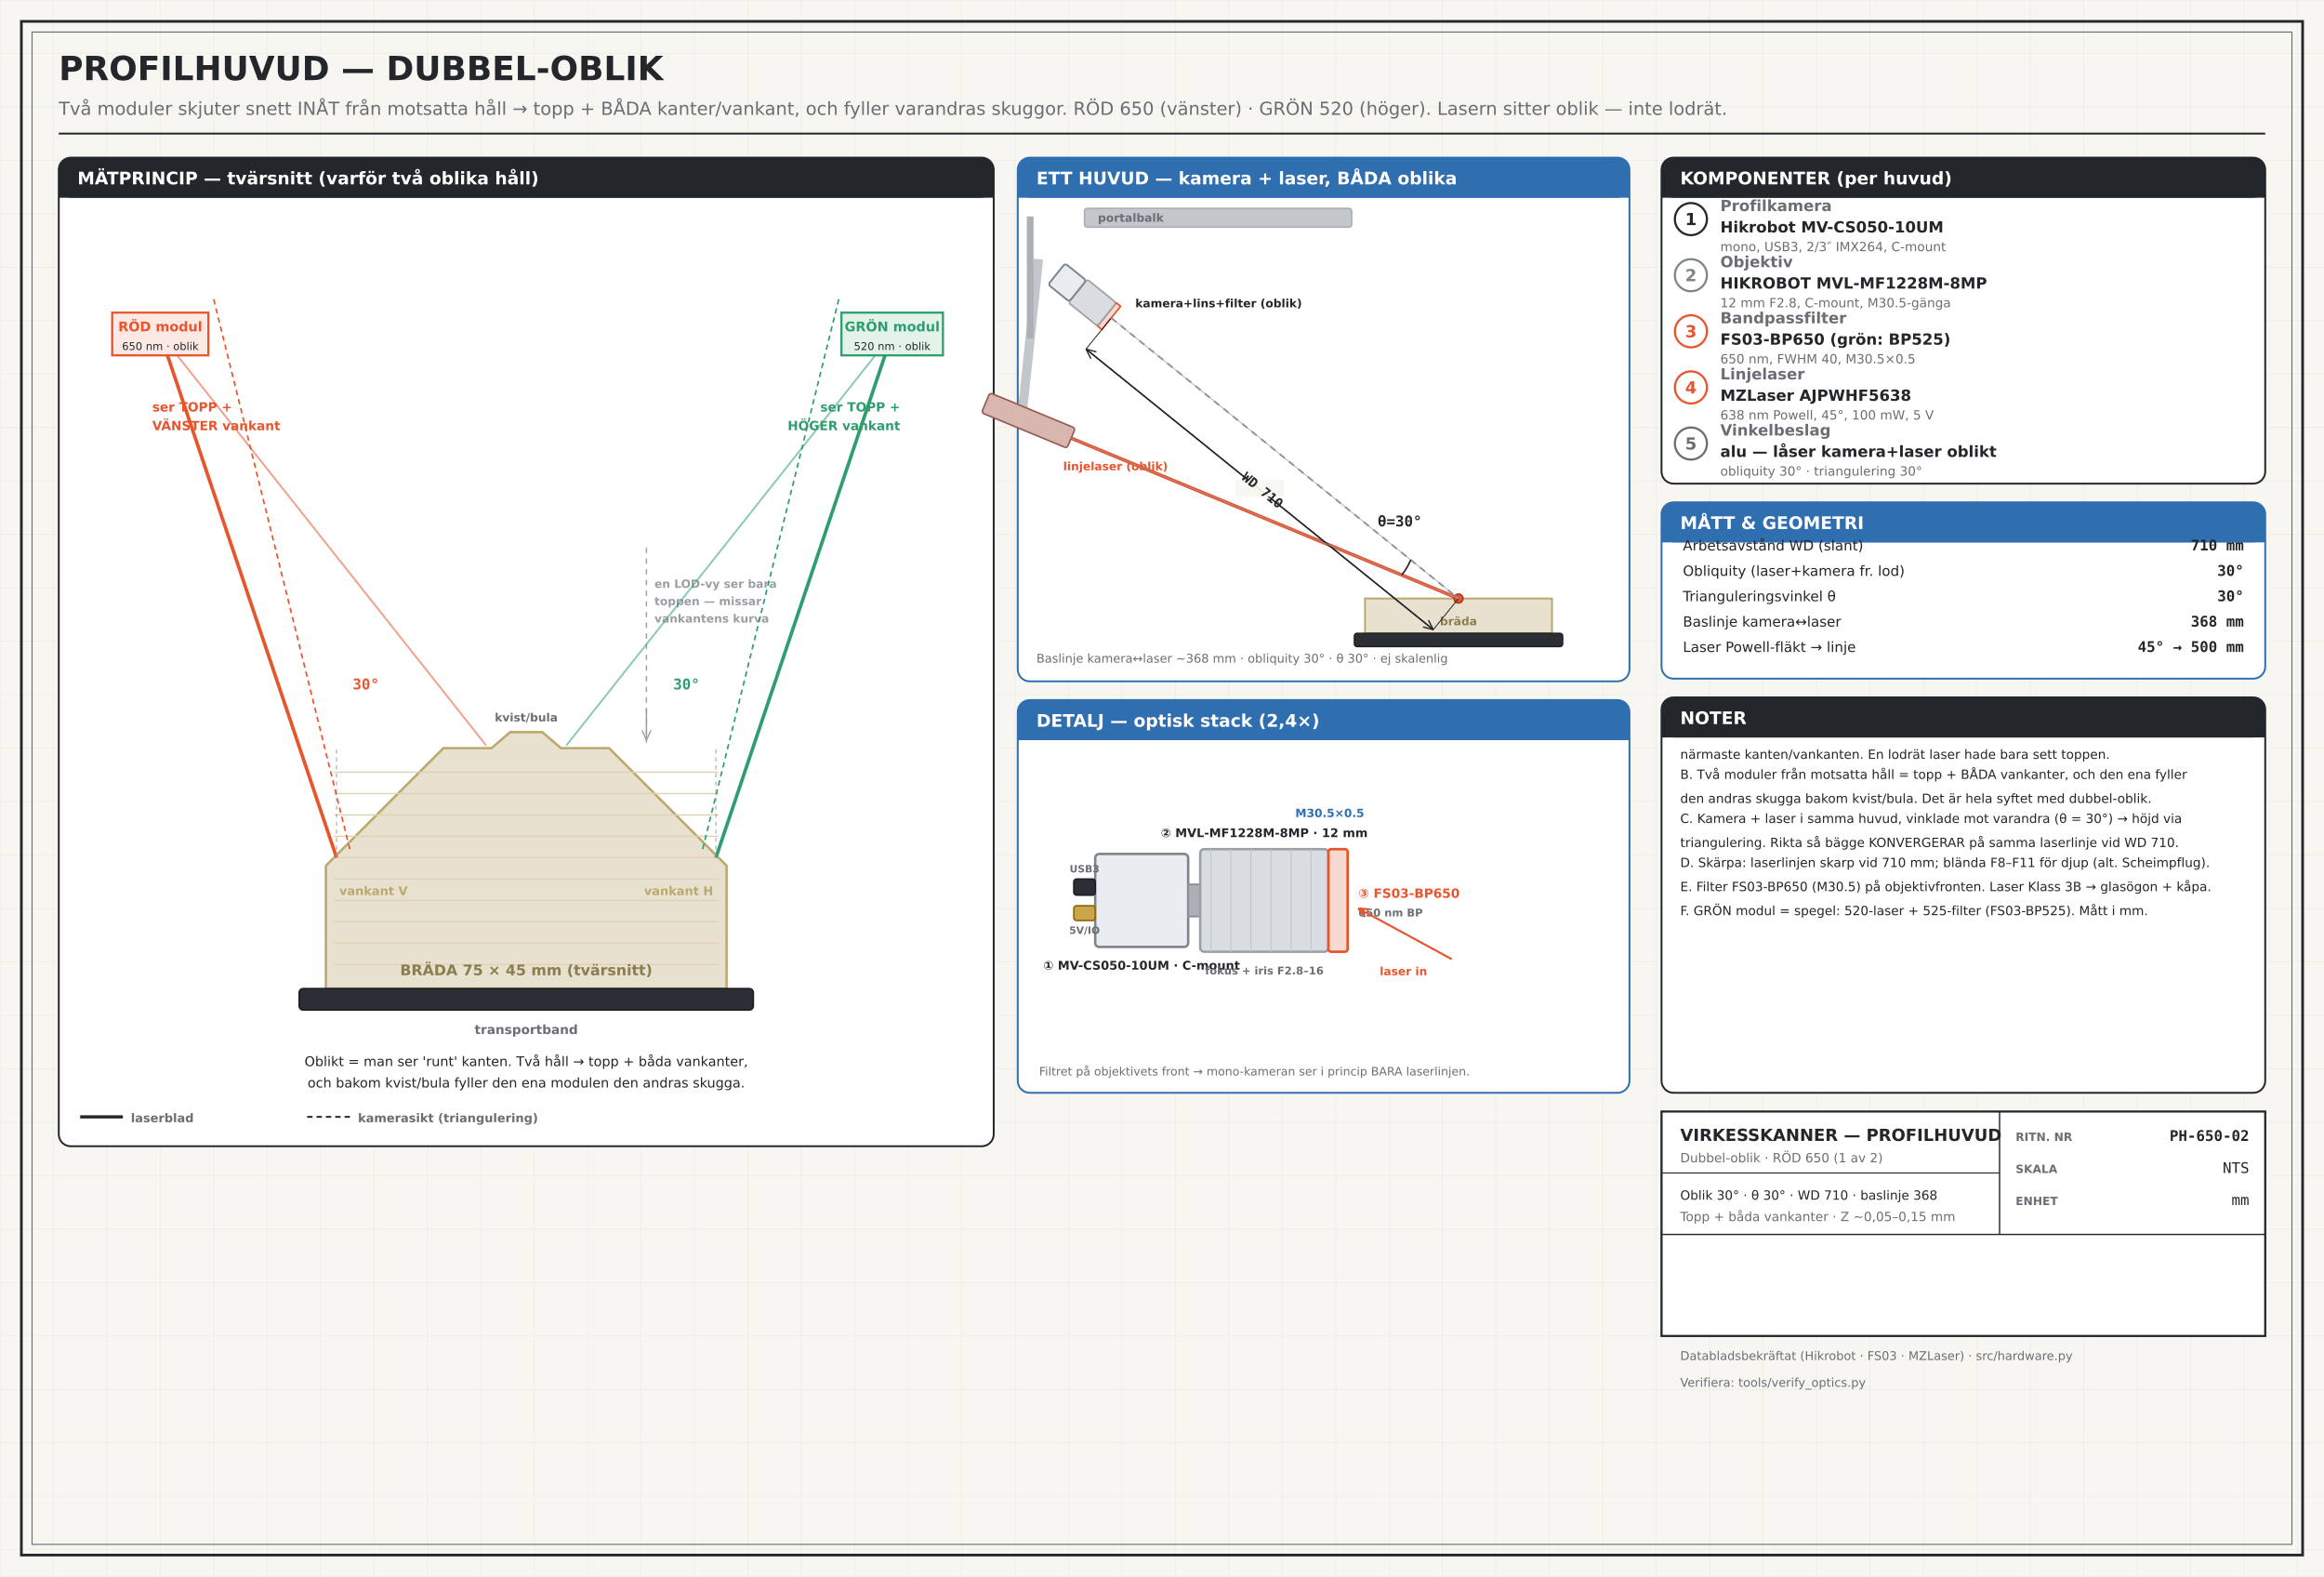
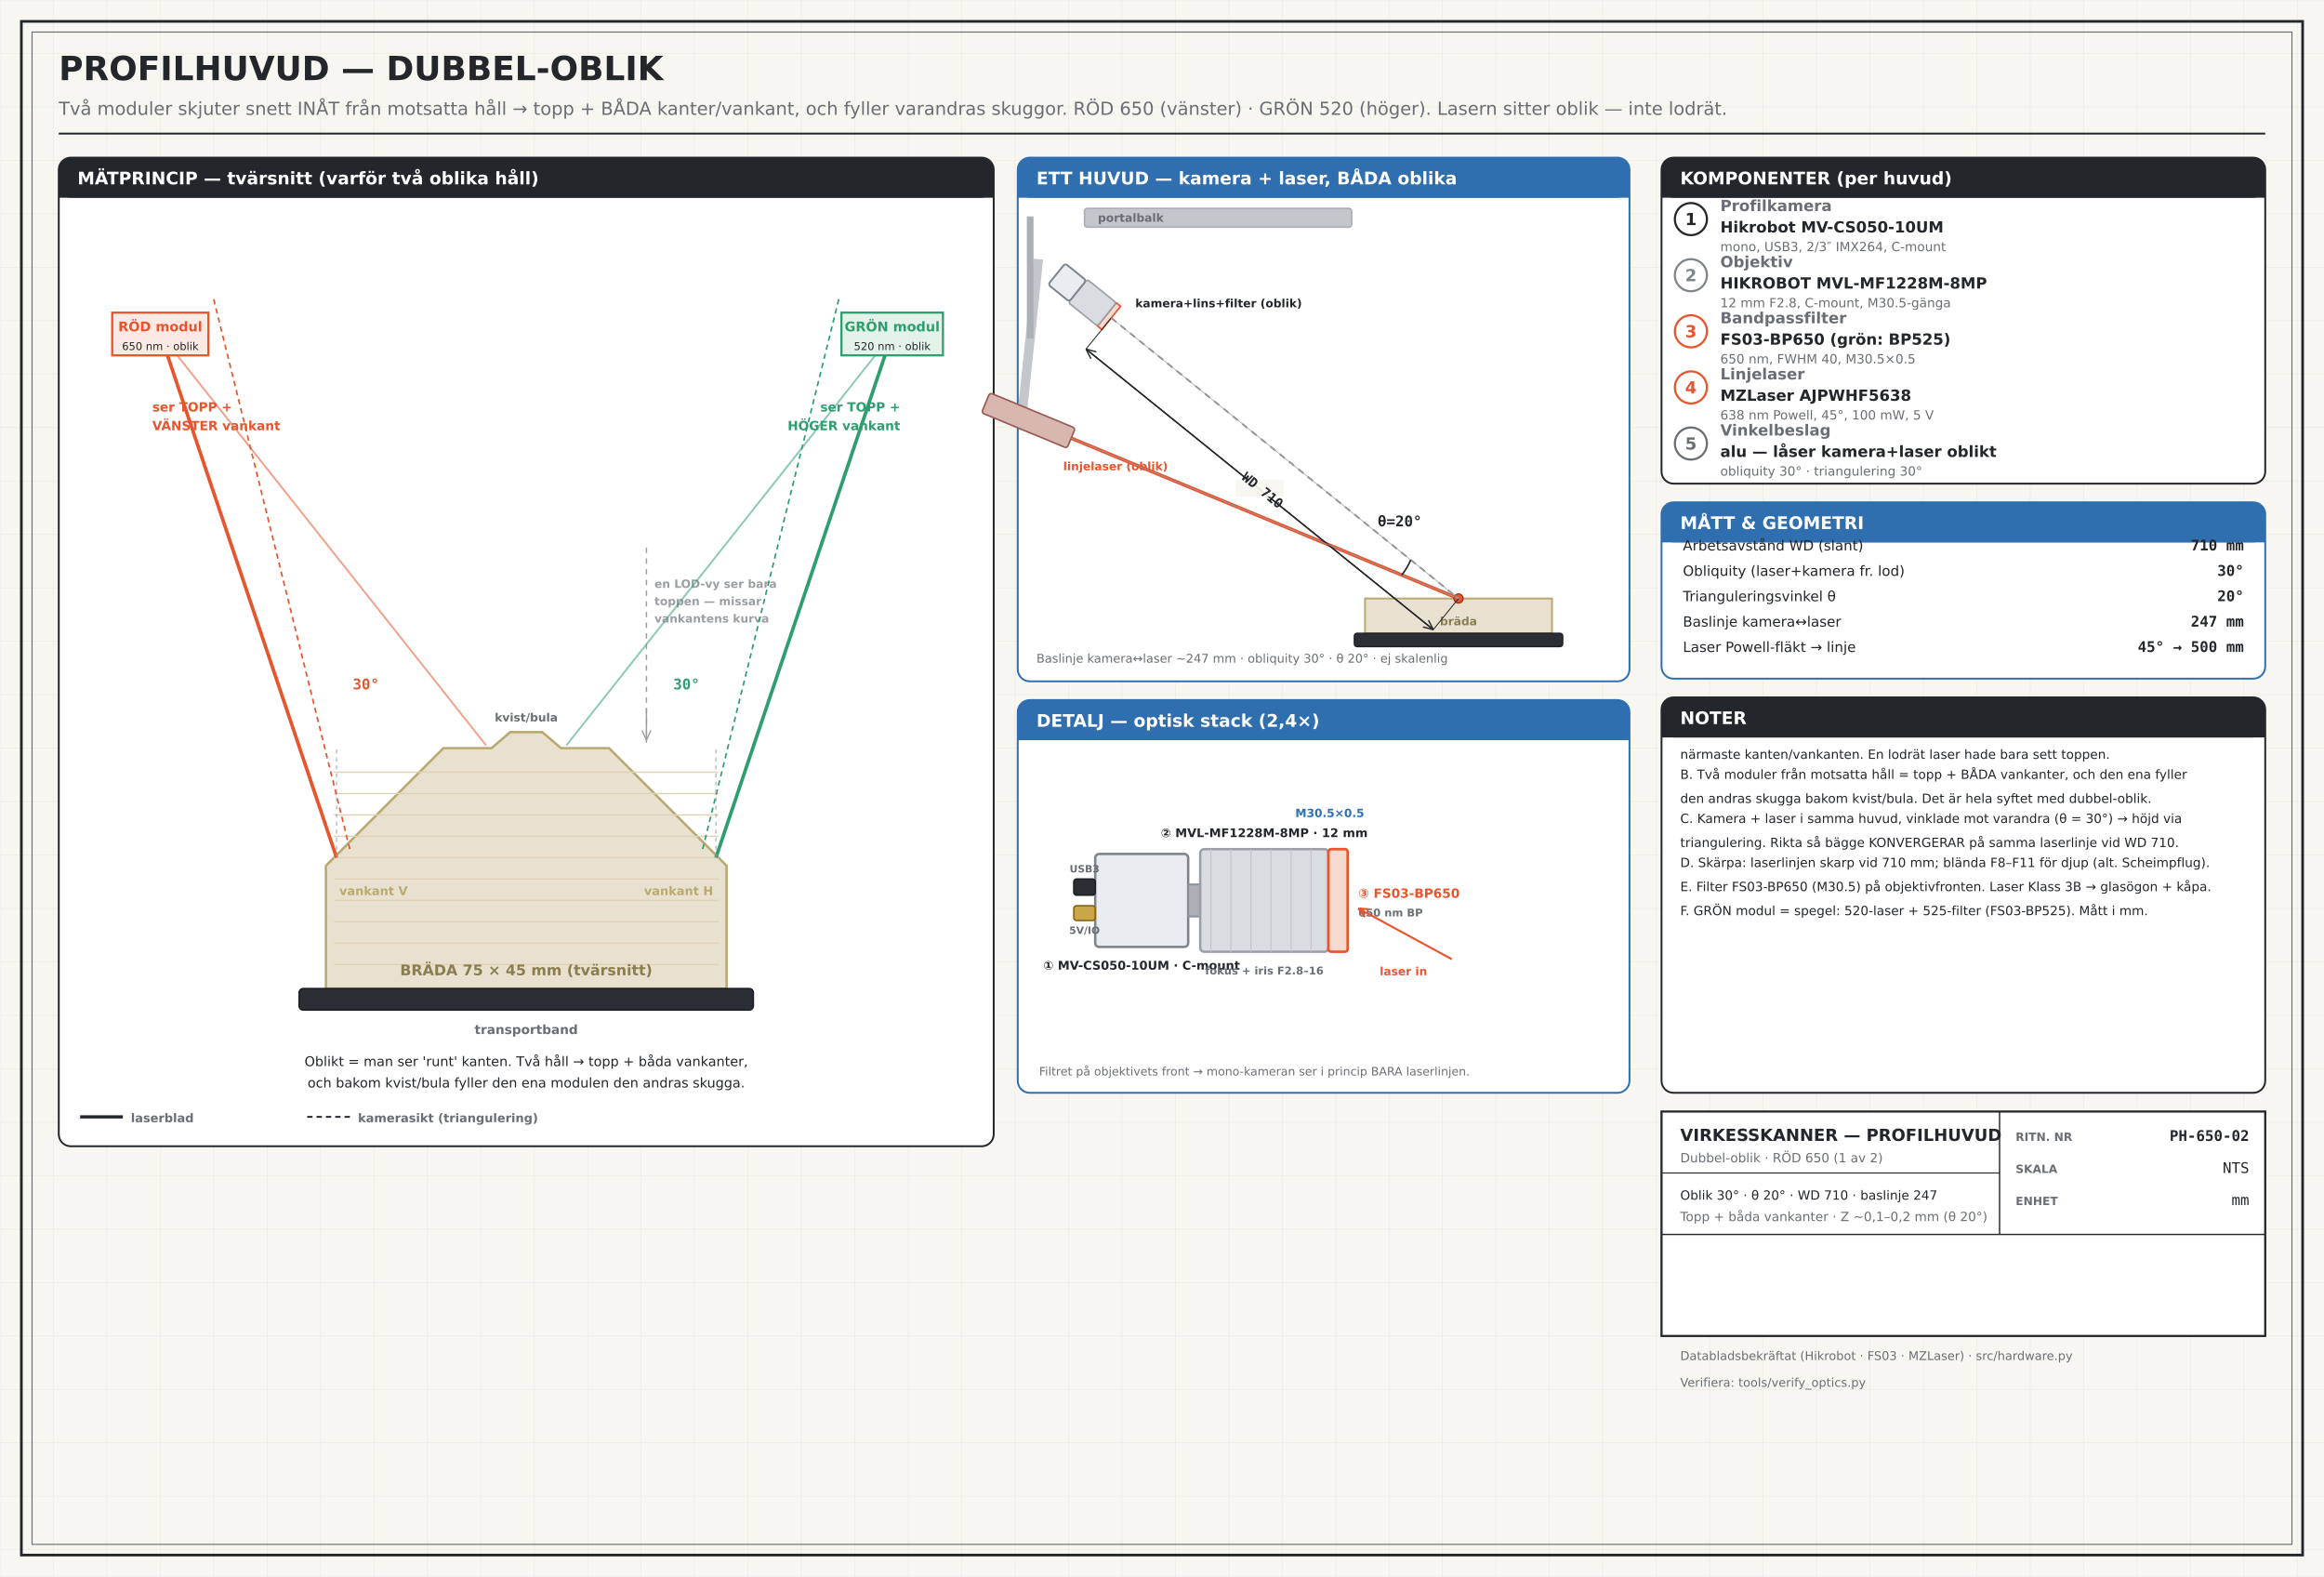
<svg xmlns="http://www.w3.org/2000/svg" width="1740" height="1180" viewBox="0 0 1740 1180" font-family="'IBM Plex Sans','DejaVu Sans',sans-serif">
  <rect width="1740" height="1180" fill="#f7f6f1" />
  <g opacity="0.6">
    <line x1="0.0" y1="0.0" x2="0.0" y2="1180.0" stroke="#e4e2da" stroke-width="0.5" opacity="1" />
    <line x1="40.0" y1="0.0" x2="40.0" y2="1180.0" stroke="#e4e2da" stroke-width="0.5" opacity="1" />
    <line x1="80.0" y1="0.0" x2="80.0" y2="1180.0" stroke="#e4e2da" stroke-width="0.5" opacity="1" />
    <line x1="120.0" y1="0.0" x2="120.0" y2="1180.0" stroke="#e4e2da" stroke-width="0.5" opacity="1" />
    <line x1="160.0" y1="0.0" x2="160.0" y2="1180.0" stroke="#e4e2da" stroke-width="0.5" opacity="1" />
    <line x1="200.0" y1="0.0" x2="200.0" y2="1180.0" stroke="#e4e2da" stroke-width="0.5" opacity="1" />
    <line x1="240.0" y1="0.0" x2="240.0" y2="1180.0" stroke="#e4e2da" stroke-width="0.5" opacity="1" />
    <line x1="280.0" y1="0.0" x2="280.0" y2="1180.0" stroke="#e4e2da" stroke-width="0.5" opacity="1" />
    <line x1="320.0" y1="0.0" x2="320.0" y2="1180.0" stroke="#e4e2da" stroke-width="0.5" opacity="1" />
    <line x1="360.0" y1="0.0" x2="360.0" y2="1180.0" stroke="#e4e2da" stroke-width="0.5" opacity="1" />
    <line x1="400.0" y1="0.0" x2="400.0" y2="1180.0" stroke="#e4e2da" stroke-width="0.5" opacity="1" />
    <line x1="440.0" y1="0.0" x2="440.0" y2="1180.0" stroke="#e4e2da" stroke-width="0.5" opacity="1" />
    <line x1="480.0" y1="0.0" x2="480.0" y2="1180.0" stroke="#e4e2da" stroke-width="0.5" opacity="1" />
    <line x1="520.0" y1="0.0" x2="520.0" y2="1180.0" stroke="#e4e2da" stroke-width="0.5" opacity="1" />
    <line x1="560.0" y1="0.0" x2="560.0" y2="1180.0" stroke="#e4e2da" stroke-width="0.5" opacity="1" />
    <line x1="600.0" y1="0.0" x2="600.0" y2="1180.0" stroke="#e4e2da" stroke-width="0.5" opacity="1" />
    <line x1="640.0" y1="0.0" x2="640.0" y2="1180.0" stroke="#e4e2da" stroke-width="0.5" opacity="1" />
    <line x1="680.0" y1="0.0" x2="680.0" y2="1180.0" stroke="#e4e2da" stroke-width="0.5" opacity="1" />
    <line x1="720.0" y1="0.0" x2="720.0" y2="1180.0" stroke="#e4e2da" stroke-width="0.5" opacity="1" />
    <line x1="760.0" y1="0.0" x2="760.0" y2="1180.0" stroke="#e4e2da" stroke-width="0.5" opacity="1" />
    <line x1="800.0" y1="0.0" x2="800.0" y2="1180.0" stroke="#e4e2da" stroke-width="0.5" opacity="1" />
    <line x1="840.0" y1="0.0" x2="840.0" y2="1180.0" stroke="#e4e2da" stroke-width="0.5" opacity="1" />
    <line x1="880.0" y1="0.0" x2="880.0" y2="1180.0" stroke="#e4e2da" stroke-width="0.5" opacity="1" />
    <line x1="920.0" y1="0.0" x2="920.0" y2="1180.0" stroke="#e4e2da" stroke-width="0.5" opacity="1" />
    <line x1="960.0" y1="0.0" x2="960.0" y2="1180.0" stroke="#e4e2da" stroke-width="0.5" opacity="1" />
    <line x1="1000.0" y1="0.0" x2="1000.0" y2="1180.0" stroke="#e4e2da" stroke-width="0.5" opacity="1" />
    <line x1="1040.0" y1="0.0" x2="1040.0" y2="1180.0" stroke="#e4e2da" stroke-width="0.5" opacity="1" />
    <line x1="1080.0" y1="0.0" x2="1080.0" y2="1180.0" stroke="#e4e2da" stroke-width="0.5" opacity="1" />
    <line x1="1120.0" y1="0.0" x2="1120.0" y2="1180.0" stroke="#e4e2da" stroke-width="0.5" opacity="1" />
    <line x1="1160.0" y1="0.0" x2="1160.0" y2="1180.0" stroke="#e4e2da" stroke-width="0.5" opacity="1" />
    <line x1="1200.0" y1="0.0" x2="1200.0" y2="1180.0" stroke="#e4e2da" stroke-width="0.5" opacity="1" />
    <line x1="1240.0" y1="0.0" x2="1240.0" y2="1180.0" stroke="#e4e2da" stroke-width="0.5" opacity="1" />
    <line x1="1280.0" y1="0.0" x2="1280.0" y2="1180.0" stroke="#e4e2da" stroke-width="0.5" opacity="1" />
    <line x1="1320.0" y1="0.0" x2="1320.0" y2="1180.0" stroke="#e4e2da" stroke-width="0.5" opacity="1" />
    <line x1="1360.0" y1="0.0" x2="1360.0" y2="1180.0" stroke="#e4e2da" stroke-width="0.5" opacity="1" />
    <line x1="1400.0" y1="0.0" x2="1400.0" y2="1180.0" stroke="#e4e2da" stroke-width="0.5" opacity="1" />
    <line x1="1440.0" y1="0.0" x2="1440.0" y2="1180.0" stroke="#e4e2da" stroke-width="0.5" opacity="1" />
    <line x1="1480.0" y1="0.0" x2="1480.0" y2="1180.0" stroke="#e4e2da" stroke-width="0.5" opacity="1" />
    <line x1="1520.0" y1="0.0" x2="1520.0" y2="1180.0" stroke="#e4e2da" stroke-width="0.5" opacity="1" />
    <line x1="1560.0" y1="0.0" x2="1560.0" y2="1180.0" stroke="#e4e2da" stroke-width="0.5" opacity="1" />
    <line x1="1600.0" y1="0.0" x2="1600.0" y2="1180.0" stroke="#e4e2da" stroke-width="0.5" opacity="1" />
    <line x1="1640.0" y1="0.0" x2="1640.0" y2="1180.0" stroke="#e4e2da" stroke-width="0.5" opacity="1" />
    <line x1="1680.0" y1="0.0" x2="1680.0" y2="1180.0" stroke="#e4e2da" stroke-width="0.5" opacity="1" />
    <line x1="1720.0" y1="0.0" x2="1720.0" y2="1180.0" stroke="#e4e2da" stroke-width="0.5" opacity="1" />
    <line x1="0.0" y1="0.0" x2="1740.0" y2="0.0" stroke="#e4e2da" stroke-width="0.5" opacity="1" />
    <line x1="0.0" y1="40.0" x2="1740.0" y2="40.0" stroke="#e4e2da" stroke-width="0.5" opacity="1" />
    <line x1="0.0" y1="80.0" x2="1740.0" y2="80.0" stroke="#e4e2da" stroke-width="0.5" opacity="1" />
    <line x1="0.0" y1="120.0" x2="1740.0" y2="120.0" stroke="#e4e2da" stroke-width="0.5" opacity="1" />
    <line x1="0.0" y1="160.0" x2="1740.0" y2="160.0" stroke="#e4e2da" stroke-width="0.5" opacity="1" />
    <line x1="0.0" y1="200.0" x2="1740.0" y2="200.0" stroke="#e4e2da" stroke-width="0.5" opacity="1" />
    <line x1="0.0" y1="240.0" x2="1740.0" y2="240.0" stroke="#e4e2da" stroke-width="0.5" opacity="1" />
    <line x1="0.0" y1="280.0" x2="1740.0" y2="280.0" stroke="#e4e2da" stroke-width="0.5" opacity="1" />
    <line x1="0.0" y1="320.0" x2="1740.0" y2="320.0" stroke="#e4e2da" stroke-width="0.5" opacity="1" />
    <line x1="0.0" y1="360.0" x2="1740.0" y2="360.0" stroke="#e4e2da" stroke-width="0.5" opacity="1" />
    <line x1="0.0" y1="400.0" x2="1740.0" y2="400.0" stroke="#e4e2da" stroke-width="0.5" opacity="1" />
    <line x1="0.0" y1="440.0" x2="1740.0" y2="440.0" stroke="#e4e2da" stroke-width="0.5" opacity="1" />
    <line x1="0.0" y1="480.0" x2="1740.0" y2="480.0" stroke="#e4e2da" stroke-width="0.5" opacity="1" />
    <line x1="0.0" y1="520.0" x2="1740.0" y2="520.0" stroke="#e4e2da" stroke-width="0.5" opacity="1" />
    <line x1="0.0" y1="560.0" x2="1740.0" y2="560.0" stroke="#e4e2da" stroke-width="0.5" opacity="1" />
    <line x1="0.0" y1="600.0" x2="1740.0" y2="600.0" stroke="#e4e2da" stroke-width="0.5" opacity="1" />
    <line x1="0.0" y1="640.0" x2="1740.0" y2="640.0" stroke="#e4e2da" stroke-width="0.5" opacity="1" />
    <line x1="0.0" y1="680.0" x2="1740.0" y2="680.0" stroke="#e4e2da" stroke-width="0.5" opacity="1" />
    <line x1="0.0" y1="720.0" x2="1740.0" y2="720.0" stroke="#e4e2da" stroke-width="0.5" opacity="1" />
    <line x1="0.0" y1="760.0" x2="1740.0" y2="760.0" stroke="#e4e2da" stroke-width="0.5" opacity="1" />
    <line x1="0.0" y1="800.0" x2="1740.0" y2="800.0" stroke="#e4e2da" stroke-width="0.5" opacity="1" />
    <line x1="0.0" y1="840.0" x2="1740.0" y2="840.0" stroke="#e4e2da" stroke-width="0.5" opacity="1" />
    <line x1="0.0" y1="880.0" x2="1740.0" y2="880.0" stroke="#e4e2da" stroke-width="0.5" opacity="1" />
    <line x1="0.0" y1="920.0" x2="1740.0" y2="920.0" stroke="#e4e2da" stroke-width="0.5" opacity="1" />
    <line x1="0.0" y1="960.0" x2="1740.0" y2="960.0" stroke="#e4e2da" stroke-width="0.5" opacity="1" />
    <line x1="0.0" y1="1000.0" x2="1740.0" y2="1000.0" stroke="#e4e2da" stroke-width="0.5" opacity="1" />
    <line x1="0.0" y1="1040.0" x2="1740.0" y2="1040.0" stroke="#e4e2da" stroke-width="0.5" opacity="1" />
    <line x1="0.0" y1="1080.0" x2="1740.0" y2="1080.0" stroke="#e4e2da" stroke-width="0.5" opacity="1" />
    <line x1="0.0" y1="1120.0" x2="1740.0" y2="1120.0" stroke="#e4e2da" stroke-width="0.5" opacity="1" />
    <line x1="0.0" y1="1160.0" x2="1740.0" y2="1160.0" stroke="#e4e2da" stroke-width="0.5" opacity="1" />
  </g>
  <rect x="16.0" y="16.0" width="1708.0" height="1148.0" rx="0" fill="none" stroke="#23262b" stroke-width="2" opacity="1" />
  <rect x="24.0" y="24.0" width="1692.0" height="1132.0" rx="0" fill="none" stroke="#6a6e74" stroke-width="0.8" opacity="1" />
  <text x="44.0" y="60.0" font-family="'IBM Plex Sans','DejaVu Sans',sans-serif" font-size="25" font-weight="700" fill="#23262b" text-anchor="start">PROFILHUVUD — DUBBEL-OBLIK</text>
  <text x="44.0" y="86.0" font-family="'IBM Plex Sans','DejaVu Sans',sans-serif" font-size="13.5" font-weight="400" fill="#6a6e74" text-anchor="start">Två moduler skjuter snett INÅT från motsatta håll → topp + BÅDA kanter/vankant, och fyller varandras skuggor. RÖD 650 (vänster) · GRÖN 520 (höger). Lasern sitter oblik — inte lodrät.</text>
  <line x1="44.0" y1="100.0" x2="1696.0" y2="100.0" stroke="#23262b" stroke-width="1.4" opacity="1" />
  <rect x="44.0" y="118.0" width="700.0" height="740.0" rx="9" fill="#fff" stroke="#23262b" stroke-width="1.4" opacity="1" />
  <rect x="44.0" y="118.0" width="700.0" height="30.0" rx="9" fill="#23262b" stroke="#23262b" stroke-width="0" opacity="1" />
  <rect x="44.0" y="136.0" width="700.0" height="12.0" rx="0" fill="#23262b" stroke="#23262b" stroke-width="0" opacity="1" />
  <text x="58.0" y="138.0" font-family="'IBM Plex Sans','DejaVu Sans',sans-serif" font-size="13" font-weight="700" fill="#fff" text-anchor="start">MÄTPRINCIP — tvärsnitt (varför två oblika håll)</text>
  <polygon points="244.0,648.0 332.0,560.0 368.0,560.0 382.0,548.0 406.0,548.0 420.0,560.0 456.0,560.0 544.0,648.0 544.0,740.0 244.0,740.0" fill="#e9e1cf" stroke="#b9a96f" stroke-width="1.8" opacity="1" />
  <line x1="250.0" y1="578.0" x2="538.0" y2="578.0" stroke="#ddd2b4" stroke-width="1" opacity="1" />
  <line x1="250.0" y1="594.0" x2="538.0" y2="594.0" stroke="#ddd2b4" stroke-width="1" opacity="1" />
  <line x1="250.0" y1="610.0" x2="538.0" y2="610.0" stroke="#ddd2b4" stroke-width="1" opacity="1" />
  <line x1="250.0" y1="626.0" x2="538.0" y2="626.0" stroke="#ddd2b4" stroke-width="1" opacity="1" />
  <line x1="250.0" y1="642.0" x2="538.0" y2="642.0" stroke="#ddd2b4" stroke-width="1" opacity="1" />
  <line x1="250.0" y1="658.0" x2="538.0" y2="658.0" stroke="#ddd2b4" stroke-width="1" opacity="1" />
  <line x1="250.0" y1="674.0" x2="538.0" y2="674.0" stroke="#ddd2b4" stroke-width="1" opacity="1" />
  <line x1="250.0" y1="690.0" x2="538.0" y2="690.0" stroke="#ddd2b4" stroke-width="1" opacity="1" />
  <line x1="250.0" y1="706.0" x2="538.0" y2="706.0" stroke="#ddd2b4" stroke-width="1" opacity="1" />
  <line x1="250.0" y1="722.0" x2="538.0" y2="722.0" stroke="#ddd2b4" stroke-width="1" opacity="1" />
  <text x="394.0" y="730.0" font-family="'IBM Plex Sans','DejaVu Sans',sans-serif" font-size="11" font-weight="700" fill="#8a7d4e" text-anchor="middle">BRÄDA  75 × 45 mm (tvärsnitt)</text>
  <rect x="224.0" y="740.0" width="340.0" height="16.0" rx="3" fill="#2b2f35" stroke="#1c1f24" stroke-width="1.2" opacity="1" />
  <text x="394.0" y="774.0" font-family="'IBM Plex Sans','DejaVu Sans',sans-serif" font-size="9.5" font-weight="700" fill="#6a6e74" text-anchor="middle">transportband</text>
  <text x="254.0" y="670.0" font-family="'IBM Plex Sans','DejaVu Sans',sans-serif" font-size="9" font-weight="700" fill="#b9a96f" text-anchor="start">vankant V</text>
  <text x="534.0" y="670.0" font-family="'IBM Plex Sans','DejaVu Sans',sans-serif" font-size="9" font-weight="700" fill="#b9a96f" text-anchor="end">vankant H</text>
  <text x="394.0" y="540.0" font-family="'IBM Plex Sans','DejaVu Sans',sans-serif" font-size="8.5" font-weight="700" fill="#6a6e74" text-anchor="middle">kvist/bula</text>
  <line x1="484.0" y1="410.0" x2="484.0" y2="556.0" stroke="#9a9ea4" stroke-width="1" stroke-dasharray="4 4" opacity="1" />
  <line x1="484.0" y1="530.0" x2="484.0" y2="554.0" stroke="#9a9ea4" stroke-width="1" opacity="1" />
  <line x1="484.0" y1="554.0" x2="480.7" y2="546.7" stroke="#9a9ea4" stroke-width="1" opacity="1" />
  <line x1="484.0" y1="554.0" x2="487.3" y2="546.7" stroke="#9a9ea4" stroke-width="1" opacity="1" />
  <text x="490.0" y="440.0" font-family="'IBM Plex Sans','DejaVu Sans',sans-serif" font-size="8.5" font-weight="700" fill="#9a9ea4" text-anchor="start">en LOD-vy ser bara</text>
  <text x="490.0" y="453.0" font-family="'IBM Plex Sans','DejaVu Sans',sans-serif" font-size="8.5" font-weight="700" fill="#9a9ea4" text-anchor="start">toppen — missar</text>
  <text x="490.0" y="466.0" font-family="'IBM Plex Sans','DejaVu Sans',sans-serif" font-size="8.5" font-weight="700" fill="#9a9ea4" text-anchor="start">vankantens kurva</text>
  <line x1="120.0" y1="250.0" x2="252.0" y2="642.0" stroke="#e8542c" stroke-width="2.6" opacity="1" />
  <line x1="120.0" y1="250.0" x2="364.0" y2="558.0" stroke="#e8542c" stroke-width="1.4" opacity="0.55" />
  <line x1="160.0" y1="224.0" x2="262.0" y2="636.0" stroke="#e8542c" stroke-width="1.2" stroke-dasharray="4 3" opacity="1" />
  <polygon points="84.0,234.0 156.0,234.0 156.0,266.0 84.0,266.0" fill="#fde9e3" stroke="#e8542c" stroke-width="1.6" opacity="1" />
  <text x="120.0" y="248.0" font-family="'IBM Plex Sans','DejaVu Sans',sans-serif" font-size="10" font-weight="700" fill="#e8542c" text-anchor="middle">RÖD modul</text>
  <text x="120.0" y="262.0" font-family="'IBM Plex Sans','DejaVu Sans',sans-serif" font-size="8" font-weight="400" fill="#23262b" text-anchor="middle">650 nm · oblik</text>
  <text x="114.0" y="308.0" font-family="'IBM Plex Sans','DejaVu Sans',sans-serif" font-size="9.5" font-weight="700" fill="#e8542c" text-anchor="start">ser TOPP +</text>
  <text x="114.0" y="322.0" font-family="'IBM Plex Sans','DejaVu Sans',sans-serif" font-size="9.5" font-weight="700" fill="#e8542c" text-anchor="start">VÄNSTER vankant</text>
  <line x1="252.0" y1="642.0" x2="252.0" y2="558.0" stroke="#9a9ea4" stroke-width="0.7" stroke-dasharray="3 3" opacity="1" />
  <text x="274.0" y="516.0" font-family="'IBM Plex Mono','DejaVu Sans Mono',monospace" font-size="11" font-weight="700" fill="#e8542c" text-anchor="middle">30°</text>
  <line x1="668.0" y1="250.0" x2="536.0" y2="642.0" stroke="#2f9e6e" stroke-width="2.6" opacity="1" />
  <line x1="668.0" y1="250.0" x2="424.0" y2="558.0" stroke="#2f9e6e" stroke-width="1.4" opacity="0.55" />
  <line x1="628.0" y1="224.0" x2="526.0" y2="636.0" stroke="#2f9e6e" stroke-width="1.2" stroke-dasharray="4 3" opacity="1" />
  <polygon points="630.0,234.0 706.0,234.0 706.0,266.0 630.0,266.0" fill="#e3f3ea" stroke="#2f9e6e" stroke-width="1.6" opacity="1" />
  <text x="668.0" y="248.0" font-family="'IBM Plex Sans','DejaVu Sans',sans-serif" font-size="10" font-weight="700" fill="#2f9e6e" text-anchor="middle">GRÖN modul</text>
  <text x="668.0" y="262.0" font-family="'IBM Plex Sans','DejaVu Sans',sans-serif" font-size="8" font-weight="400" fill="#23262b" text-anchor="middle">520 nm · oblik</text>
  <text x="674.0" y="308.0" font-family="'IBM Plex Sans','DejaVu Sans',sans-serif" font-size="9.5" font-weight="700" fill="#2f9e6e" text-anchor="end">ser TOPP +</text>
  <text x="674.0" y="322.0" font-family="'IBM Plex Sans','DejaVu Sans',sans-serif" font-size="9.5" font-weight="700" fill="#2f9e6e" text-anchor="end">HÖGER vankant</text>
  <line x1="536.0" y1="642.0" x2="536.0" y2="558.0" stroke="#9a9ea4" stroke-width="0.7" stroke-dasharray="3 3" opacity="1" />
  <text x="514.0" y="516.0" font-family="'IBM Plex Mono','DejaVu Sans Mono',monospace" font-size="11" font-weight="700" fill="#2f9e6e" text-anchor="middle">30°</text>
  <text x="394.0" y="798.0" font-family="'IBM Plex Sans','DejaVu Sans',sans-serif" font-size="10" font-weight="400" fill="#23262b" text-anchor="middle">Oblikt = man ser 'runt' kanten. Två håll → topp + båda vankanter,</text>
  <text x="394.0" y="814.0" font-family="'IBM Plex Sans','DejaVu Sans',sans-serif" font-size="10" font-weight="400" fill="#23262b" text-anchor="middle">och bakom kvist/bula fyller den ena modulen den andras skugga.</text>
  <line x1="60.0" y1="836.0" x2="92.0" y2="836.0" stroke="#23262b" stroke-width="2.4" opacity="1" />
  <text x="98.0" y="840.0" font-family="'IBM Plex Sans','DejaVu Sans',sans-serif" font-size="9" font-weight="700" fill="#6a6e74" text-anchor="start">laserblad</text>
  <line x1="230.0" y1="836.0" x2="262.0" y2="836.0" stroke="#23262b" stroke-width="1.4" stroke-dasharray="4 3" opacity="1" />
  <text x="268.0" y="840.0" font-family="'IBM Plex Sans','DejaVu Sans',sans-serif" font-size="9" font-weight="700" fill="#6a6e74" text-anchor="start">kamerasikt (triangulering)</text>
  <rect x="762.0" y="118.0" width="458.0" height="392.0" rx="9" fill="#fff" stroke="#2f6fb0" stroke-width="1.4" opacity="1" />
  <rect x="762.0" y="118.0" width="458.0" height="30.0" rx="9" fill="#2f6fb0" stroke="#2f6fb0" stroke-width="0" opacity="1" />
  <rect x="762.0" y="136.0" width="458.0" height="12.0" rx="0" fill="#2f6fb0" stroke="#2f6fb0" stroke-width="0" opacity="1" />
  <text x="776.0" y="138.0" font-family="'IBM Plex Sans','DejaVu Sans',sans-serif" font-size="13" font-weight="700" fill="#fff" text-anchor="start">ETT HUVUD — kamera + laser, BÅDA oblika</text>
  <rect x="1022.0" y="448.0" width="140.0" height="26.0" rx="0" fill="#e9e1cf" stroke="#b9a96f" stroke-width="1.4" opacity="1" />
  <rect x="1014.0" y="474.0" width="156.0" height="10.0" rx="2" fill="#2b2f35" stroke="#1c1f24" stroke-width="1" opacity="1" />
  <text x="1092.0" y="468.0" font-family="'IBM Plex Sans','DejaVu Sans',sans-serif" font-size="8.5" font-weight="700" fill="#8a7d4e" text-anchor="middle">bräda</text>
  <line x1="777.5" y1="194.0" x2="765.0" y2="312.7" stroke="#c3c6ca" stroke-width="7" opacity="1" />
  <line x1="771.3" y1="253.4" x2="771.3" y2="162.0" stroke="#aab0b6" stroke-width="5" opacity="1" />
  <rect x="812.0" y="156.0" width="200.0" height="14.0" rx="2" fill="#c3c6ca" stroke="#aab0b6" stroke-width="1.2" opacity="1" />
  <text x="822.0" y="166.0" font-family="'IBM Plex Sans','DejaVu Sans',sans-serif" font-size="8.5" font-weight="700" fill="#6a6e74" text-anchor="start">portalbalk</text>
  <line x1="802.0" y1="328.0" x2="1092.0" y2="448.0" stroke="#e8542c" stroke-width="2.6" opacity="1" />
  <circle cx="1092.0" cy="448.0" r="3.4" fill="#e8542c" stroke="#a8331a" stroke-width="1" />
  <line x1="832.0" y1="238.0" x2="1092.0" y2="448.0" stroke="#8a9099" stroke-width="1.4" stroke-dasharray="5 4" opacity="1" />
  <g transform="translate(832.0,238.0) rotate(38.9)">
    <rect x="-4.2" y="-11.2" width="4.2" height="22.4" rx="0" fill="#f6d9cf" stroke="#e8542c" stroke-width="1.2" opacity="1" />
    <rect x="-32.2" y="-11.2" width="28.0" height="22.4" rx="2" fill="#d9dde1" stroke="#9aa0a6" stroke-width="1.2" opacity="1" />
    <rect x="-52.5" y="-10.1" width="20.3" height="20.3" rx="2" fill="#e9edf1" stroke="#7e8489" stroke-width="1.4" opacity="1" />
  </g>
  <g transform="translate(802.0,328.0) rotate(22.5)">
    <rect x="-69.3" y="-8.1" width="69.3" height="16.2" rx="2" fill="#d7b7b0" stroke="#9a5a52" stroke-width="1.2" opacity="1" />
  </g>
  <text x="850.0" y="230.0" font-family="'IBM Plex Sans','DejaVu Sans',sans-serif" font-size="8.5" font-weight="700" fill="#23262b" text-anchor="start">kamera+lins+filter (oblik)</text>
  <text x="796.0" y="352.0" font-family="'IBM Plex Sans','DejaVu Sans',sans-serif" font-size="8.5" font-weight="700" fill="#e8542c" text-anchor="start">linjelaser (oblik)</text>
  <line x1="832.0" y1="238.0" x2="813.1" y2="261.3" stroke="#23262b" stroke-width="0.7" opacity="1" />
  <line x1="1092.0" y1="448.0" x2="1073.1" y2="471.3" stroke="#23262b" stroke-width="0.7" opacity="1" />
  <line x1="813.1" y1="261.3" x2="1073.1" y2="471.3" stroke="#23262b" stroke-width="1" opacity="1" />
  <line x1="1073.1" y1="471.3" x2="1065.4" y2="469.3" stroke="#23262b" stroke-width="1" opacity="1" />
  <line x1="1073.1" y1="471.3" x2="1069.5" y2="464.2" stroke="#23262b" stroke-width="1" opacity="1" />
  <line x1="1073.1" y1="471.3" x2="813.1" y2="261.3" stroke="#23262b" stroke-width="1" opacity="1" />
  <line x1="813.1" y1="261.3" x2="820.9" y2="263.4" stroke="#23262b" stroke-width="1" opacity="1" />
  <line x1="813.1" y1="261.3" x2="816.8" y2="268.5" stroke="#23262b" stroke-width="1" opacity="1" />
  <rect x="925.1" y="359.3" width="36.0" height="12.5" rx="0" fill="#f7f6f1" stroke="none" stroke-width="0" opacity="0.92" />
  <text x="943.1" y="369.7" font-family="'IBM Plex Mono','DejaVu Sans Mono',monospace" font-size="10" font-weight="700" fill="#23262b" text-anchor="middle" transform="rotate(38.92754 943.1 369.7)">WD 710</text>
  <line x1="1092.0" y1="448.0" x2="832.0" y2="238.0" stroke="#9a9ea4" stroke-width="0.5" opacity="1" />
  <line x1="1092.0" y1="448.0" x2="802.0" y2="328.0" stroke="#9a9ea4" stroke-width="0.5" opacity="1" />
  <path d="M 1056.2 419.1 A 46 46 0 0 1 1049.5 430.4" fill="none" stroke="#23262b" stroke-width="1.2" />
-   <text x="1048.0" y="394.0" font-family="'IBM Plex Mono','DejaVu Sans Mono',monospace" font-size="11" font-weight="700" fill="#23262b" text-anchor="middle">θ=30°</text>
-   <text x="776.0" y="496.0" font-family="'IBM Plex Sans','DejaVu Sans',sans-serif" font-size="9" font-weight="400" fill="#6a6e74" text-anchor="start">Baslinje kamera↔laser ~368 mm · obliquity 30° · θ 30° · ej skalenlig</text>
+   <text x="1048.0" y="394.0" font-family="'IBM Plex Mono','DejaVu Sans Mono',monospace" font-size="11" font-weight="700" fill="#23262b" text-anchor="middle">θ=20°</text>
+   <text x="776.0" y="496.0" font-family="'IBM Plex Sans','DejaVu Sans',sans-serif" font-size="9" font-weight="400" fill="#6a6e74" text-anchor="start">Baslinje kamera↔laser ~247 mm · obliquity 30° · θ 20° · ej skalenlig</text>
  <rect x="762.0" y="524.0" width="458.0" height="294.0" rx="9" fill="#fff" stroke="#2f6fb0" stroke-width="1.4" opacity="1" />
  <rect x="762.0" y="524.0" width="458.0" height="30.0" rx="9" fill="#2f6fb0" stroke="#2f6fb0" stroke-width="0" opacity="1" />
  <rect x="762.0" y="542.0" width="458.0" height="12.0" rx="0" fill="#2f6fb0" stroke="#2f6fb0" stroke-width="0" opacity="1" />
  <text x="776.0" y="544.0" font-family="'IBM Plex Sans','DejaVu Sans',sans-serif" font-size="13" font-weight="700" fill="#fff" text-anchor="start">DETALJ — optisk stack  (2,4×)</text>
  <rect x="820.0" y="639.2" width="69.6" height="69.6" rx="3" fill="#e9edf1" stroke="#7e8489" stroke-width="1.8" opacity="1" />
  <rect x="804.0" y="658.0" width="16.0" height="12.0" rx="2" fill="#2b2f35" stroke="#1c1f24" stroke-width="1.2" opacity="1" />
  <text x="812.0" y="653.0" font-family="'IBM Plex Sans','DejaVu Sans',sans-serif" font-size="7.5" font-weight="700" fill="#6a6e74" text-anchor="middle">USB3</text>
  <rect x="804.0" y="678.0" width="16.0" height="11.0" rx="2" fill="#caa64a" stroke="#8a6510" stroke-width="1.2" opacity="1" />
  <text x="812.0" y="699.0" font-family="'IBM Plex Sans','DejaVu Sans',sans-serif" font-size="7.5" font-weight="700" fill="#6a6e74" text-anchor="middle">5V/IO</text>
  <text x="854.8" y="725.8" font-family="'IBM Plex Sans','DejaVu Sans',sans-serif" font-size="9" font-weight="700" fill="#23262b" text-anchor="middle">① MV-CS050-10UM · C-mount</text>
  <rect x="889.6" y="662.0" width="9.0" height="24.0" rx="0" fill="#aab0b6" stroke="#8a9099" stroke-width="1.4" opacity="1" />
  <rect x="898.6" y="635.6" width="96.0" height="76.8" rx="3" fill="#d9dde1" stroke="#9aa0a6" stroke-width="1.8" opacity="1" />
  <line x1="906.6" y1="635.6" x2="906.6" y2="712.4" stroke="#c2c7cc" stroke-width="0.8" opacity="1" />
  <line x1="921.6" y1="635.6" x2="921.6" y2="712.4" stroke="#c2c7cc" stroke-width="0.8" opacity="1" />
  <line x1="936.6" y1="635.6" x2="936.6" y2="712.4" stroke="#c2c7cc" stroke-width="0.8" opacity="1" />
  <line x1="951.6" y1="635.6" x2="951.6" y2="712.4" stroke="#c2c7cc" stroke-width="0.8" opacity="1" />
  <line x1="966.6" y1="635.6" x2="966.6" y2="712.4" stroke="#c2c7cc" stroke-width="0.8" opacity="1" />
  <line x1="981.6" y1="635.6" x2="981.6" y2="712.4" stroke="#c2c7cc" stroke-width="0.8" opacity="1" />
  <text x="946.6" y="626.6" font-family="'IBM Plex Sans','DejaVu Sans',sans-serif" font-size="9" font-weight="700" fill="#23262b" text-anchor="middle">② MVL-MF1228M-8MP · 12 mm</text>
  <text x="946.6" y="729.4" font-family="'IBM Plex Sans','DejaVu Sans',sans-serif" font-size="8" font-weight="700" fill="#6a6e74" text-anchor="middle">fokus + iris F2.8–16</text>
  <text x="995.6" y="611.6" font-family="'IBM Plex Sans','DejaVu Sans',sans-serif" font-size="8.5" font-weight="700" fill="#2f6fb0" text-anchor="middle">M30.5×0.5</text>
  <rect x="994.6" y="635.6" width="14.4" height="76.8" rx="2" fill="#f6d9cf" stroke="#e8542c" stroke-width="1.9" opacity="1" />
  <text x="1017.0" y="672.0" font-family="'IBM Plex Sans','DejaVu Sans',sans-serif" font-size="9.5" font-weight="700" fill="#e8542c" text-anchor="start">③ FS03-BP650</text>
  <text x="1017.0" y="686.0" font-family="'IBM Plex Sans','DejaVu Sans',sans-serif" font-size="8" font-weight="700" fill="#6a6e74" text-anchor="start">650 nm BP</text>
  <line x1="1087.0" y1="718.0" x2="1017.0" y2="680.0" stroke="#e8542c" stroke-width="1.5" opacity="1" />
  <line x1="1017.0" y1="680.0" x2="1025.0" y2="680.6" stroke="#e8542c" stroke-width="1.5" opacity="1" />
  <line x1="1017.0" y1="680.0" x2="1021.9" y2="686.4" stroke="#e8542c" stroke-width="1.5" opacity="1" />
  <text x="1033.0" y="730.0" font-family="'IBM Plex Sans','DejaVu Sans',sans-serif" font-size="8.5" font-weight="700" fill="#e8542c" text-anchor="start">laser in</text>
  <text x="778.0" y="805.0" font-family="'IBM Plex Sans','DejaVu Sans',sans-serif" font-size="8.7" font-weight="400" fill="#6a6e74" text-anchor="start">Filtret på objektivets front → mono-kameran ser i princip BARA laserlinjen.</text>
  <rect x="1244.0" y="118.0" width="452.0" height="244.0" rx="9" fill="#fff" stroke="#23262b" stroke-width="1.4" opacity="1" />
  <rect x="1244.0" y="118.0" width="452.0" height="30.0" rx="9" fill="#23262b" stroke="#23262b" stroke-width="0" opacity="1" />
  <rect x="1244.0" y="136.0" width="452.0" height="12.0" rx="0" fill="#23262b" stroke="#23262b" stroke-width="0" opacity="1" />
  <text x="1258.0" y="138.0" font-family="'IBM Plex Sans','DejaVu Sans',sans-serif" font-size="13" font-weight="700" fill="#fff" text-anchor="start">KOMPONENTER (per huvud)</text>
  <circle cx="1266.0" cy="164.0" r="12.0" fill="#fff" stroke="#23262b" stroke-width="1.6" />
  <text x="1266.0" y="168.5" font-family="'IBM Plex Sans','DejaVu Sans',sans-serif" font-size="12.5" font-weight="700" fill="#23262b" text-anchor="middle">1</text>
  <text x="1288.0" y="158.0" font-family="'IBM Plex Sans','DejaVu Sans',sans-serif" font-size="11.5" font-weight="700" fill="#6a6e74" text-anchor="start">Profilkamera</text>
  <text x="1288.0" y="174.0" font-family="'IBM Plex Sans','DejaVu Sans',sans-serif" font-size="11.5" font-weight="700" fill="#23262b" text-anchor="start">Hikrobot MV-CS050-10UM</text>
  <text x="1288.0" y="188.0" font-family="'IBM Plex Sans','DejaVu Sans',sans-serif" font-size="9.5" font-weight="400" fill="#6a6e74" text-anchor="start">mono, USB3, 2/3″ IMX264, C-mount</text>
  <circle cx="1266.0" cy="206.0" r="12.0" fill="#fff" stroke="#7e8489" stroke-width="1.6" />
  <text x="1266.0" y="210.5" font-family="'IBM Plex Sans','DejaVu Sans',sans-serif" font-size="12.5" font-weight="700" fill="#7e8489" text-anchor="middle">2</text>
  <text x="1288.0" y="200.0" font-family="'IBM Plex Sans','DejaVu Sans',sans-serif" font-size="11.5" font-weight="700" fill="#6a6e74" text-anchor="start">Objektiv</text>
  <text x="1288.0" y="216.0" font-family="'IBM Plex Sans','DejaVu Sans',sans-serif" font-size="11.5" font-weight="700" fill="#23262b" text-anchor="start">HIKROBOT MVL-MF1228M-8MP</text>
  <text x="1288.0" y="230.0" font-family="'IBM Plex Sans','DejaVu Sans',sans-serif" font-size="9.5" font-weight="400" fill="#6a6e74" text-anchor="start">12 mm F2.8, C-mount, M30.5-gänga</text>
  <circle cx="1266.0" cy="248.0" r="12.0" fill="#fff" stroke="#e8542c" stroke-width="1.6" />
  <text x="1266.0" y="252.5" font-family="'IBM Plex Sans','DejaVu Sans',sans-serif" font-size="12.5" font-weight="700" fill="#e8542c" text-anchor="middle">3</text>
  <text x="1288.0" y="242.0" font-family="'IBM Plex Sans','DejaVu Sans',sans-serif" font-size="11.5" font-weight="700" fill="#6a6e74" text-anchor="start">Bandpassfilter</text>
  <text x="1288.0" y="258.0" font-family="'IBM Plex Sans','DejaVu Sans',sans-serif" font-size="11.5" font-weight="700" fill="#23262b" text-anchor="start">FS03-BP650  (grön: BP525)</text>
  <text x="1288.0" y="272.0" font-family="'IBM Plex Sans','DejaVu Sans',sans-serif" font-size="9.5" font-weight="400" fill="#6a6e74" text-anchor="start">650 nm, FWHM 40, M30.5×0.5</text>
  <circle cx="1266.0" cy="290.0" r="12.0" fill="#fff" stroke="#e8542c" stroke-width="1.6" />
  <text x="1266.0" y="294.5" font-family="'IBM Plex Sans','DejaVu Sans',sans-serif" font-size="12.5" font-weight="700" fill="#e8542c" text-anchor="middle">4</text>
  <text x="1288.0" y="284.0" font-family="'IBM Plex Sans','DejaVu Sans',sans-serif" font-size="11.5" font-weight="700" fill="#6a6e74" text-anchor="start">Linjelaser</text>
  <text x="1288.0" y="300.0" font-family="'IBM Plex Sans','DejaVu Sans',sans-serif" font-size="11.5" font-weight="700" fill="#23262b" text-anchor="start">MZLaser AJPWHF5638</text>
  <text x="1288.0" y="314.0" font-family="'IBM Plex Sans','DejaVu Sans',sans-serif" font-size="9.5" font-weight="400" fill="#6a6e74" text-anchor="start">638 nm Powell, 45°, 100 mW, 5 V</text>
  <circle cx="1266.0" cy="332.0" r="12.0" fill="#fff" stroke="#6a6e74" stroke-width="1.6" />
  <text x="1266.0" y="336.5" font-family="'IBM Plex Sans','DejaVu Sans',sans-serif" font-size="12.5" font-weight="700" fill="#6a6e74" text-anchor="middle">5</text>
  <text x="1288.0" y="326.0" font-family="'IBM Plex Sans','DejaVu Sans',sans-serif" font-size="11.5" font-weight="700" fill="#6a6e74" text-anchor="start">Vinkelbeslag</text>
  <text x="1288.0" y="342.0" font-family="'IBM Plex Sans','DejaVu Sans',sans-serif" font-size="11.5" font-weight="700" fill="#23262b" text-anchor="start">alu — låser kamera+laser oblikt</text>
  <text x="1288.0" y="356.0" font-family="'IBM Plex Sans','DejaVu Sans',sans-serif" font-size="9.5" font-weight="400" fill="#6a6e74" text-anchor="start">obliquity 30° · triangulering 30°</text>
  <rect x="1244.0" y="376.0" width="452.0" height="132.0" rx="9" fill="#fff" stroke="#2f6fb0" stroke-width="1.4" opacity="1" />
  <rect x="1244.0" y="376.0" width="452.0" height="30.0" rx="9" fill="#2f6fb0" stroke="#2f6fb0" stroke-width="0" opacity="1" />
  <rect x="1244.0" y="394.0" width="452.0" height="12.0" rx="0" fill="#2f6fb0" stroke="#2f6fb0" stroke-width="0" opacity="1" />
  <text x="1258.0" y="396.0" font-family="'IBM Plex Sans','DejaVu Sans',sans-serif" font-size="13" font-weight="700" fill="#fff" text-anchor="start">MÅTT &amp; GEOMETRI</text>
  <text x="1260.0" y="412.0" font-family="'IBM Plex Sans','DejaVu Sans',sans-serif" font-size="10.5" font-weight="400" fill="#23262b" text-anchor="start">Arbetsavstånd WD (slant)</text>
  <text x="1680.0" y="412.0" font-family="'IBM Plex Mono','DejaVu Sans Mono',monospace" font-size="11" font-weight="700" fill="#23262b" text-anchor="end">710 mm</text>
  <text x="1260.0" y="431.0" font-family="'IBM Plex Sans','DejaVu Sans',sans-serif" font-size="10.5" font-weight="400" fill="#23262b" text-anchor="start">Obliquity (laser+kamera fr. lod)</text>
  <text x="1680.0" y="431.0" font-family="'IBM Plex Mono','DejaVu Sans Mono',monospace" font-size="11" font-weight="700" fill="#23262b" text-anchor="end">30°</text>
  <text x="1260.0" y="450.0" font-family="'IBM Plex Sans','DejaVu Sans',sans-serif" font-size="10.5" font-weight="400" fill="#23262b" text-anchor="start">Trianguleringsvinkel θ</text>
-   <text x="1680.0" y="450.0" font-family="'IBM Plex Mono','DejaVu Sans Mono',monospace" font-size="11" font-weight="700" fill="#23262b" text-anchor="end">30°</text>
+   <text x="1680.0" y="450.0" font-family="'IBM Plex Mono','DejaVu Sans Mono',monospace" font-size="11" font-weight="700" fill="#23262b" text-anchor="end">20°</text>
  <text x="1260.0" y="469.0" font-family="'IBM Plex Sans','DejaVu Sans',sans-serif" font-size="10.5" font-weight="400" fill="#23262b" text-anchor="start">Baslinje kamera↔laser</text>
-   <text x="1680.0" y="469.0" font-family="'IBM Plex Mono','DejaVu Sans Mono',monospace" font-size="11" font-weight="700" fill="#23262b" text-anchor="end">368 mm</text>
+   <text x="1680.0" y="469.0" font-family="'IBM Plex Mono','DejaVu Sans Mono',monospace" font-size="11" font-weight="700" fill="#23262b" text-anchor="end">247 mm</text>
  <text x="1260.0" y="488.0" font-family="'IBM Plex Sans','DejaVu Sans',sans-serif" font-size="10.5" font-weight="400" fill="#23262b" text-anchor="start">Laser Powell-fläkt → linje</text>
  <text x="1680.0" y="488.0" font-family="'IBM Plex Mono','DejaVu Sans Mono',monospace" font-size="11" font-weight="700" fill="#23262b" text-anchor="end">45° → 500 mm</text>
  <rect x="1244.0" y="522.0" width="452.0" height="296.0" rx="9" fill="#fff" stroke="#23262b" stroke-width="1.4" opacity="1" />
  <rect x="1244.0" y="522.0" width="452.0" height="30.0" rx="9" fill="#23262b" stroke="#23262b" stroke-width="0" opacity="1" />
  <rect x="1244.0" y="540.0" width="452.0" height="12.0" rx="0" fill="#23262b" stroke="#23262b" stroke-width="0" opacity="1" />
  <text x="1258.0" y="542.0" font-family="'IBM Plex Sans','DejaVu Sans',sans-serif" font-size="13" font-weight="700" fill="#fff" text-anchor="start">NOTER</text>
  <text x="1258.0" y="550.0" font-family="'IBM Plex Sans','DejaVu Sans',sans-serif" font-size="9.5" font-weight="400" fill="#23262b" text-anchor="start">A.  Lasern sitter OBLIKT (~30° fr. lod) och skjuter INÅT → träffar topp + den</text>
  <text x="1258.0" y="568.0" font-family="'IBM Plex Sans','DejaVu Sans',sans-serif" font-size="9.5" font-weight="400" fill="#23262b" text-anchor="start">     närmaste kanten/vankanten. En lodrät laser hade bara sett toppen.</text>
  <text x="1258.0" y="583.0" font-family="'IBM Plex Sans','DejaVu Sans',sans-serif" font-size="9.5" font-weight="400" fill="#23262b" text-anchor="start">B.  Två moduler från motsatta håll = topp + BÅDA vankanter, och den ena fyller</text>
  <text x="1258.0" y="601.0" font-family="'IBM Plex Sans','DejaVu Sans',sans-serif" font-size="9.5" font-weight="400" fill="#23262b" text-anchor="start">     den andras skugga bakom kvist/bula. Det är hela syftet med dubbel-oblik.</text>
  <text x="1258.0" y="616.0" font-family="'IBM Plex Sans','DejaVu Sans',sans-serif" font-size="9.5" font-weight="400" fill="#23262b" text-anchor="start">C.  Kamera + laser i samma huvud, vinklade mot varandra (θ = 30°) → höjd via</text>
  <text x="1258.0" y="634.0" font-family="'IBM Plex Sans','DejaVu Sans',sans-serif" font-size="9.5" font-weight="400" fill="#23262b" text-anchor="start">     triangulering. Rikta så bägge KONVERGERAR på samma laserlinje vid WD 710.</text>
  <text x="1258.0" y="649.0" font-family="'IBM Plex Sans','DejaVu Sans',sans-serif" font-size="9.5" font-weight="400" fill="#23262b" text-anchor="start">D.  Skärpa: laserlinjen skarp vid 710 mm; blända F8–F11 för djup (alt. Scheimpflug).</text>
  <text x="1258.0" y="667.0" font-family="'IBM Plex Sans','DejaVu Sans',sans-serif" font-size="9.5" font-weight="400" fill="#23262b" text-anchor="start">E.  Filter FS03-BP650 (M30.5) på objektivfronten. Laser Klass 3B → glasögon + kåpa.</text>
  <text x="1258.0" y="685.0" font-family="'IBM Plex Sans','DejaVu Sans',sans-serif" font-size="9.5" font-weight="400" fill="#23262b" text-anchor="start">F.  GRÖN modul = spegel: 520-laser + 525-filter (FS03-BP525). Mått i mm.</text>
  <rect x="1244.0" y="832.0" width="452.0" height="168.0" rx="0" fill="#fff" stroke="#23262b" stroke-width="1.6" opacity="1" />
  <line x1="1244.0" y1="924.0" x2="1696.0" y2="924.0" stroke="#23262b" stroke-width="1" opacity="1" />
  <line x1="1497.1" y1="832.0" x2="1497.1" y2="924.0" stroke="#23262b" stroke-width="1" opacity="1" />
  <line x1="1244.0" y1="878.0" x2="1497.1" y2="878.0" stroke="#23262b" stroke-width="0.8" opacity="1" />
  <text x="1258.0" y="854.0" font-family="'IBM Plex Sans','DejaVu Sans',sans-serif" font-size="12.5" font-weight="700" fill="#23262b" text-anchor="start">VIRKESSKANNER — PROFILHUVUD</text>
  <text x="1258.0" y="870.0" font-family="'IBM Plex Sans','DejaVu Sans',sans-serif" font-size="9.5" font-weight="400" fill="#6a6e74" text-anchor="start">Dubbel-oblik · RÖD 650 (1 av 2)</text>
-   <text x="1258.0" y="898.0" font-family="'IBM Plex Sans','DejaVu Sans',sans-serif" font-size="9.5" font-weight="400" fill="#23262b" text-anchor="start">Oblik 30° · θ 30° · WD 710 · baslinje 368</text>
-   <text x="1258.0" y="914.0" font-family="'IBM Plex Sans','DejaVu Sans',sans-serif" font-size="9.5" font-weight="400" fill="#6a6e74" text-anchor="start">Topp + båda vankanter · Z ~0,05–0,15 mm</text>
+   <text x="1258.0" y="898.0" font-family="'IBM Plex Sans','DejaVu Sans',sans-serif" font-size="9.5" font-weight="400" fill="#23262b" text-anchor="start">Oblik 30° · θ 20° · WD 710 · baslinje 247</text>
+   <text x="1258.0" y="914.0" font-family="'IBM Plex Sans','DejaVu Sans',sans-serif" font-size="9.5" font-weight="400" fill="#6a6e74" text-anchor="start">Topp + båda vankanter · Z ~0,1–0,2 mm (θ 20°)</text>
  <text x="1509.1" y="854.0" font-family="'IBM Plex Sans','DejaVu Sans',sans-serif" font-size="8.5" font-weight="700" fill="#6a6e74" text-anchor="start">RITN. NR</text>
  <text x="1684.0" y="854.0" font-family="'IBM Plex Mono','DejaVu Sans Mono',monospace" font-size="11" font-weight="700" fill="#23262b" text-anchor="end">PH-650-02</text>
  <text x="1509.1" y="878.0" font-family="'IBM Plex Sans','DejaVu Sans',sans-serif" font-size="8.5" font-weight="700" fill="#6a6e74" text-anchor="start">SKALA</text>
  <text x="1684.0" y="878.0" font-family="'IBM Plex Mono','DejaVu Sans Mono',monospace" font-size="11" font-weight="400" fill="#23262b" text-anchor="end">NTS</text>
  <text x="1509.1" y="902.0" font-family="'IBM Plex Sans','DejaVu Sans',sans-serif" font-size="8.5" font-weight="700" fill="#6a6e74" text-anchor="start">ENHET</text>
  <text x="1684.0" y="902.0" font-family="'IBM Plex Mono','DejaVu Sans Mono',monospace" font-size="11" font-weight="400" fill="#23262b" text-anchor="end">mm</text>
  <text x="1258.0" y="1018.0" font-family="'IBM Plex Sans','DejaVu Sans',sans-serif" font-size="9" font-weight="400" fill="#6a6e74" text-anchor="start">Databladsbekräftat (Hikrobot · FS03 · MZLaser) · src/hardware.py</text>
  <text x="1258.0" y="1038.0" font-family="'IBM Plex Sans','DejaVu Sans',sans-serif" font-size="9" font-weight="400" fill="#6a6e74" text-anchor="start">Verifiera: tools/verify_optics.py</text>
</svg>
